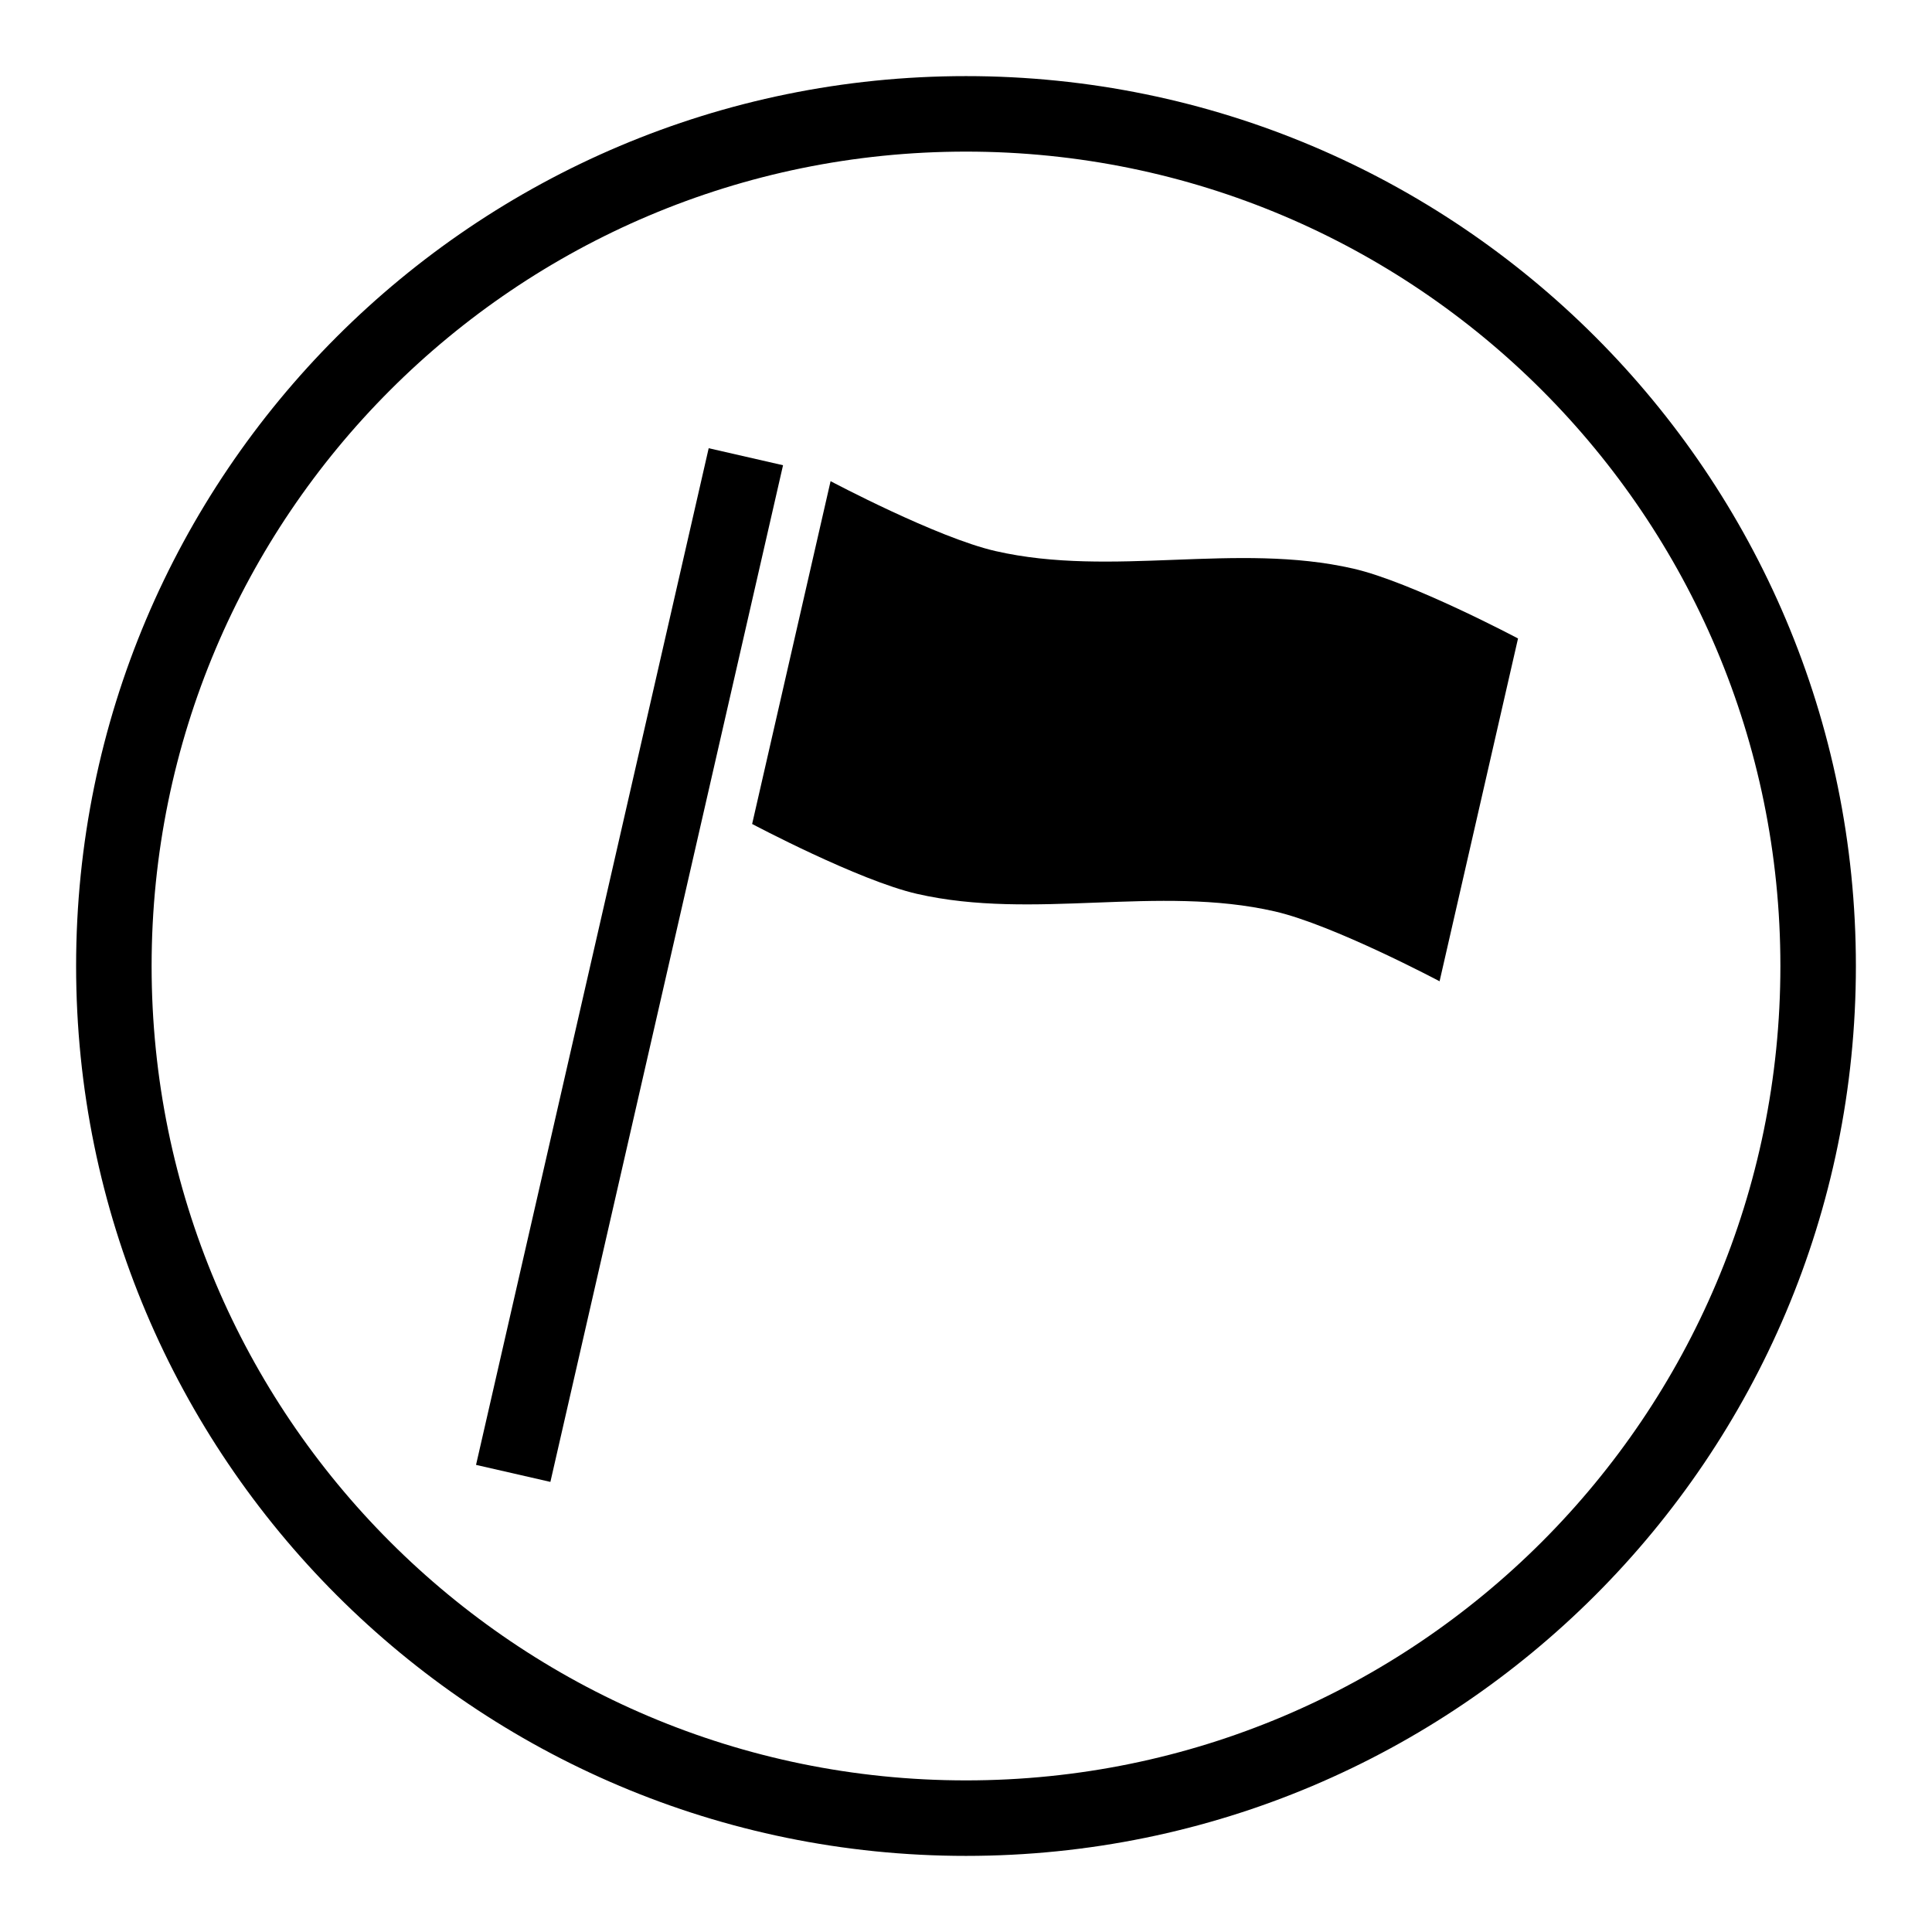
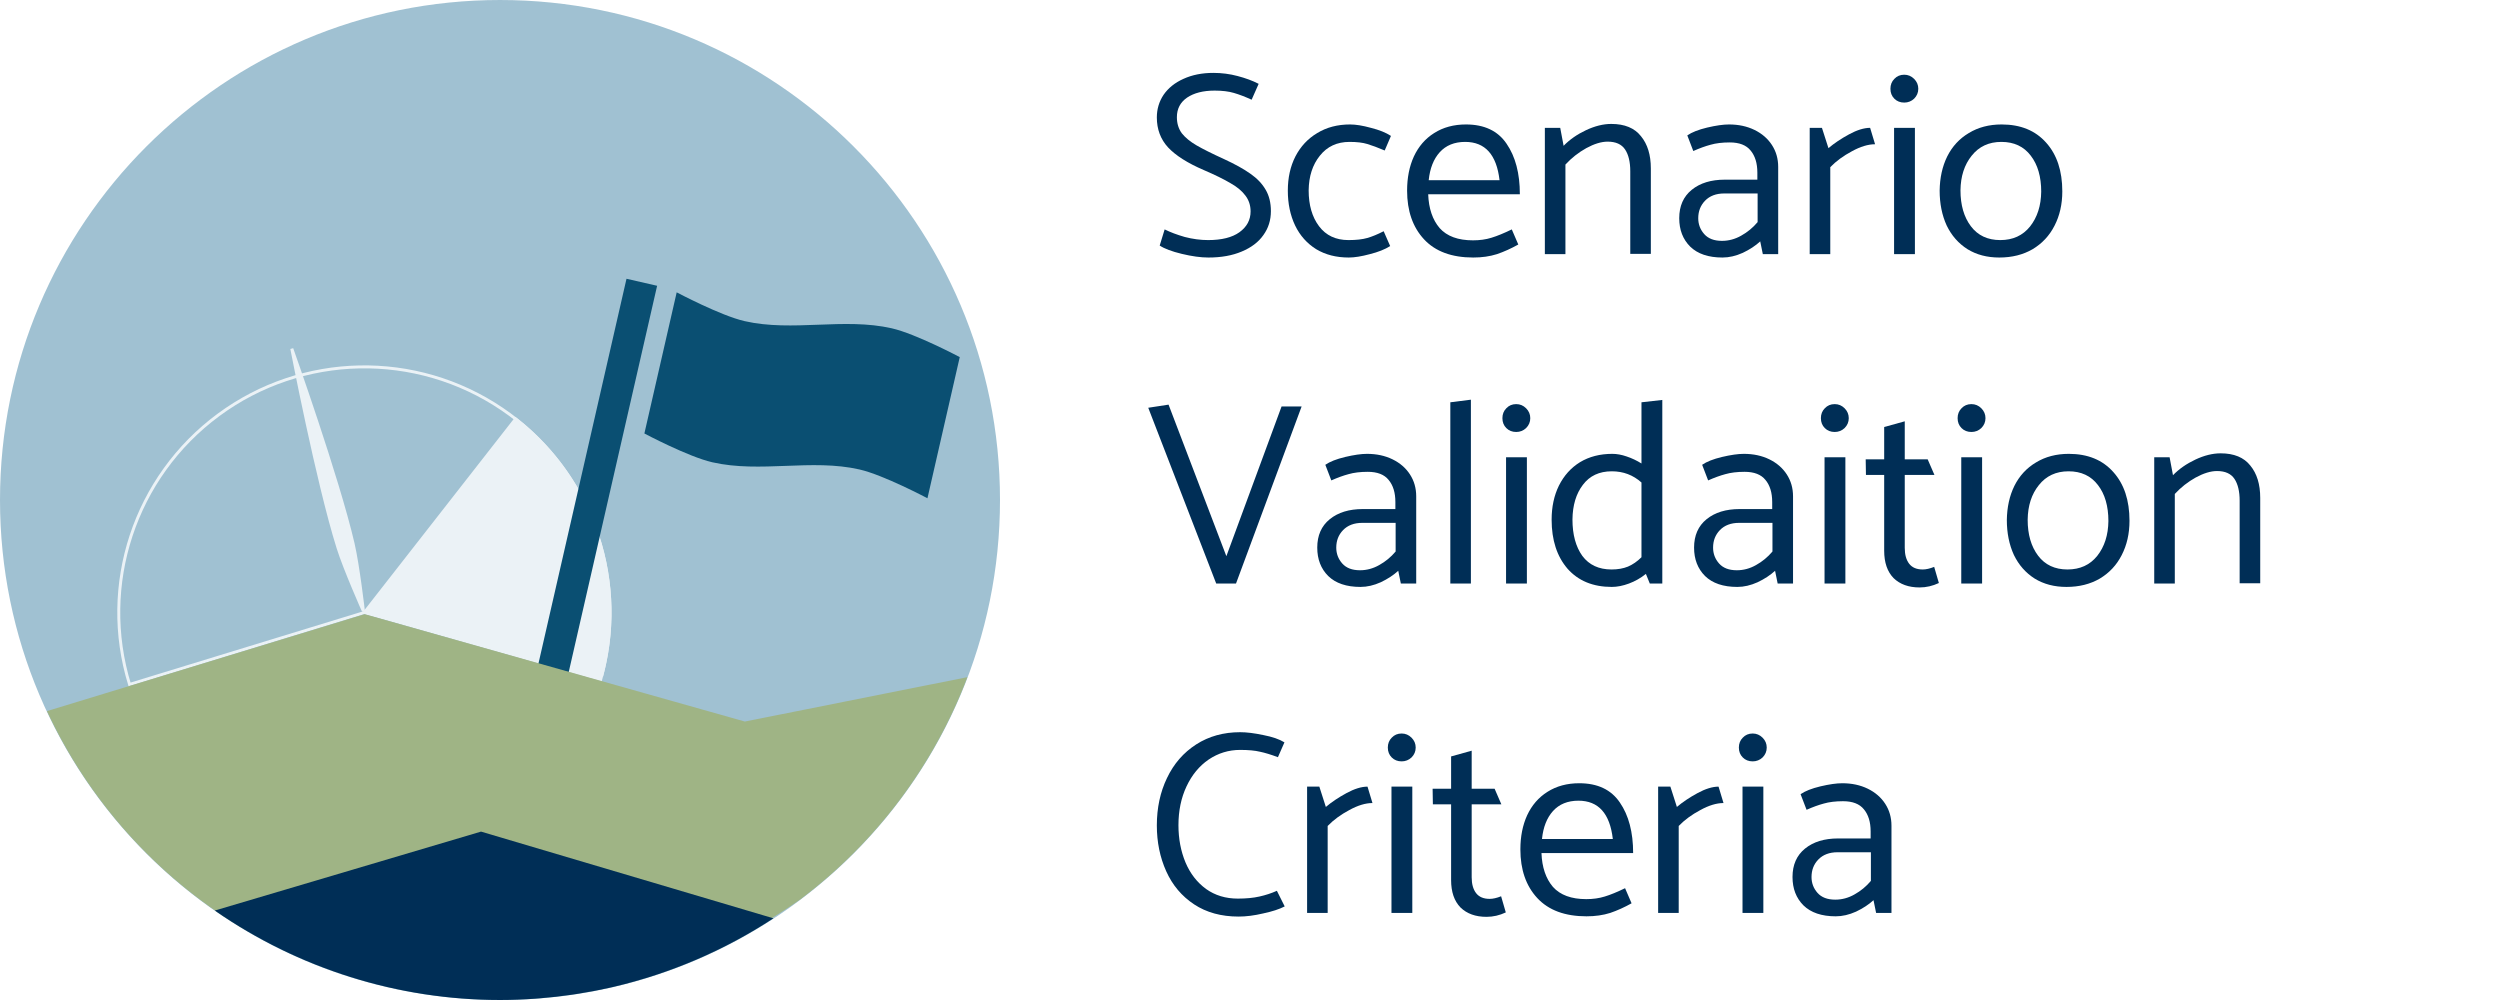
- <svg xmlns="http://www.w3.org/2000/svg" version="1.1" id="svg2" xml:space="preserve" width="3700" height="3700" viewBox="0 0 3700 3700">
+ <svg xmlns="http://www.w3.org/2000/svg" version="1.1" id="svg2" xml:space="preserve" width="640" height="256" viewBox="0 0 640 256">
  <defs id="defs6" />
  <g id="g8" transform="matrix(1.333333,0,0,-1.333333,-474.3139,3852.588)">
-     <g id="g9" transform="matrix(-1.503865,0,0,1.503865,3563.012,-963.0397)">
-       <path style="fill:none;stroke:#000000;stroke-width:72.848;stroke-dasharray:none" d="M 1420.317,2125.505 1642.519,1154.486" id="path5" />
-       <path id="path6" style="stroke-width:107.842" d="M 1339.403,2102.159 C 1339.403,2102.159 1237.749,2048.175 1181.94,2035.404 1070.323,2009.862 951.91,2044.21 840.293,2018.668 784.484,2005.898 682.83,1951.913 682.83,1951.913 L 757.753,1624.504 C 757.753,1624.504 859.407,1678.488 915.215,1691.259 1026.833,1716.801 1145.245,1682.453 1256.863,1707.994 1312.671,1720.765 1414.325,1774.75 1414.325,1774.75 Z" />
+     <path style="fill:#012e55;fill-opacity:1;stroke-width:3.846" d="m 633.802,3340.277 c -7.193,0 -12.718,-6.289 -12.718,-11.965 v -28.33 h 57.606 v 40.295 z" id="path1274" />
+     <rect style="fill:none;stroke:#012e55;stroke-width:2.835;stroke-dasharray:none;stroke-opacity:1" id="rect147" width="172.82" height="120.876" x="621.166" y="-3340.194" rx="14.137" ry="11.88" transform="scale(1,-1)" />
+     <path style="fill:#000000;stroke:#012e55;stroke-width:2.835;stroke-dasharray:none;stroke-opacity:1" d="M 678.773,3339.731 V 3219.439" id="path1020" />
+     <path style="fill:#000000;stroke:#012e55;stroke-width:2.835;stroke-dasharray:none;stroke-opacity:1" d="M 736.38,3339.731 V 3219.439" id="path1022" />
+     <path style="fill:#000000;stroke:#012e55;stroke-width:2.835;stroke-dasharray:none;stroke-opacity:1" d="M 621.288,3299.902 H 793.523" id="path1028" />
+     <path style="fill:#000000;stroke:#012e55;stroke-width:2.835;stroke-dasharray:none;stroke-opacity:1" d="M 621.288,3259.61 H 793.523" id="path1032" />
+     <g id="path1038" transform="matrix(2.834646,0,0,-2.834646,611.0355,2909.929)" />
+     <path style="fill:none;fill-opacity:1;stroke:#729628;stroke-width:2.835;stroke-dasharray:none;stroke-opacity:1" d="m 697.628,3279.585 8.202,-8.202 11.806,20.449" id="path1391" />
+     <path style="fill:none;fill-opacity:1;stroke:#729628;stroke-width:2.835;stroke-dasharray:none;stroke-opacity:1" d="m 754.628,3239.085 8.202,-8.202 11.806,20.449" id="path1519" />
+     <g id="g1648" transform="matrix(2.834646,0,0,-2.834646,611.0355,3374.93)">
+       <path style="fill:none;fill-opacity:1;stroke:#965e28;stroke-width:1;stroke-dasharray:none;stroke-opacity:1" d="m 30.474,44.003 7.595,7.595" id="path1642" />
+       <path style="fill:none;fill-opacity:1;stroke:#965e28;stroke-width:1;stroke-dasharray:none;stroke-opacity:1" d="m 30.474,51.598 7.595,-7.595" id="path1644" />
    </g>
-     <circle style="fill:none;stroke:#000000;stroke-width:108.446;stroke-dasharray:none" id="path7" transform="scale(1,-1)" cx="1743.236" cy="-1501.941" r="1223.958" />
+     <g id="g1654" transform="matrix(2.834646,0,0,-2.834646,668.0355,3415.43)">
+       <path style="fill:none;fill-opacity:1;stroke:#965e28;stroke-width:1;stroke-dasharray:none;stroke-opacity:1" d="m 30.474,44.003 7.595,7.595" id="path1650" />
+       <path style="fill:none;fill-opacity:1;stroke:#965e28;stroke-width:1;stroke-dasharray:none;stroke-opacity:1" d="m 30.474,51.598 7.595,-7.595" id="path1652" />
+     </g>
+     <g id="g472" transform="translate(-255.3001,-20.48844)">
+       <circle style="fill:#a0c1d2;fill-opacity:1;stroke:none;stroke-width:7.11" id="path1268" cx="707.036" cy="-2813.929" r="96" transform="scale(1,-1)" />
+       <g id="g2237" transform="matrix(2.461382,-1.405993,-1.405993,-2.461382,805.8115,2641.538)">
+         <path style="fill:none;fill-opacity:1;stroke:#ebf2f6;stroke-width:0.2;stroke-opacity:1" id="path1588" d="m -76.014,-12.231 a 16.637,16.637 0 0 1 -3.826,-18.836 16.637,16.637 0 0 1 16.491,-9.874 16.637,16.637 0 0 1 14.797,12.267 l -16.066,4.321 z" />
+         <path style="fill:#ebf2f6;fill-opacity:1;stroke:#ebf2f6;stroke-width:0.2;stroke-opacity:1" id="path2056" d="m -62.226,-40.817 a 16.637,16.637 0 0 1 13.76,12.478 l -16.152,3.986 z" />
+         <path style="color:#000000;fill:#ebf2f6;-inkscape-stroke:none" d="m -77.828,-37.363 c 0,0 6.027,7.023 9.413,10.161 1.135,1.052 3.637,2.888 3.637,2.888 l 0.141,-0.141 c 0,0 -1.836,-2.501 -2.888,-3.637 -3.138,-3.386 -10.161,-9.413 -10.161,-9.413 z" id="path2228" />
+       </g>
+       <path id="path6-3" style="fill:#0a4f72;fill-opacity:1;stroke:none;stroke-width:0.082;stroke-dasharray:none;stroke-opacity:1" d="m 740.96,2853.801 c 0,0 8.414,-4.468 13.034,-5.526 9.239,-2.114 19.041,0.729 28.28,-1.385 4.62,-1.057 13.034,-5.526 13.034,-5.526 l -6.202,-27.101 c 0,0 -8.414,4.469 -13.034,5.526 -9.239,2.114 -19.041,-0.729 -28.28,1.385 -4.62,1.057 -13.034,5.526 -13.034,5.526 z m -22.151,-79.116 18.393,80.376 -5.878,1.345 -18.393,-80.376 z" />
+       <path id="path1056" style="fill:#9fb485;fill-opacity:1;stroke:none;stroke-width:4.681" d="m 681.049,2792.008 -60.996,-18.609 a 96,96 0 0 1 37.138,-41.449 c 15.1,-8.655 32.06,-13.37 49.591,-13.373 20.871,0 40.858,6.676 57.854,18.633 a 96,96 0 0 1 32.136,42.709 l -42.721,-8.525 z" />
+       <path style="fill:#ebf2f6;fill-opacity:1;stroke:none;stroke-width:2.835" d="m 729.277,2775.249 25.616,95.599" id="path1885" />
+       <path id="path2511" style="fill:#002e56;fill-opacity:1;stroke:none;stroke-width:4.681" d="m 703.39,2750.261 -51.107,-15.152 a 96,96 0 0 1 54.703,-17.178 c 0.043,1e-4 0.087,0 0.13,0 a 96,96 0 0 1 6.662,0.249 c 0.332,0.024 0.662,0.052 0.993,0.079 a 96,96 0 0 1 5.963,0.672 c 0.426,0.061 0.851,0.128 1.276,0.195 a 96,96 0 0 1 5.93,1.122 c 0.304,0.067 0.608,0.138 0.911,0.208 a 96,96 0 0 1 30.681,13.159 z" />
+     </g>
+     <g aria-label="Scenario Validaition Criteria" transform="scale(1,-1)" id="text528" style="font-weight:bold;font-size:50px;-inkscape-font-specification:'sans-serif Bold';fill:#002e56;stroke:#ebf2f6;stroke-width:0.567">
+       <path d="m 578.398,-2842.296 q 1.35,0.9 4.25,1.6 2.9,0.7 5.1,0.7 3.7,0 6.4,-1.15 2.75,-1.15 4.15,-3.15 1.45,-2 1.45,-4.6 0,-2.4 -1,-4.1 -1,-1.75 -2.95,-3.1 -1.9,-1.35 -5.05,-2.8 -3.5,-1.6 -5.3,-2.65 -1.8,-1.05 -2.8,-2.3 -0.95,-1.3 -0.95,-3.1 0,-2.4 1.95,-3.75 2,-1.35 5.3,-1.35 2.2,0 3.7,0.45 1.55,0.45 3.4,1.3 l 1.35,-3.05 q -1.75,-0.9 -4.05,-1.5 -2.25,-0.6 -4.65,-0.6 -3.25,0 -5.75,1.15 -2.45,1.1 -3.8,3.05 -1.3,1.95 -1.3,4.35 0,3.4 2.15,5.75 2.2,2.35 6.85,4.35 3.25,1.4 5.1,2.5 1.9,1.05 2.9,2.4 1,1.3 1,3.05 0,2.45 -2.15,4 -2.1,1.5 -6,1.5 -2.2,0 -4.5,-0.6 -2.25,-0.65 -3.85,-1.45 z" style="font-weight:normal;font-family:Catamaran;-inkscape-font-specification:Catamaran;stroke:none;stroke-width:0.567" id="path2081" />
+       <path d="m 621.398,-2845.046 q -1.75,0.9 -3.15,1.3 -1.4,0.4 -3.6,0.4 -3.65,0 -5.65,-2.65 -2,-2.65 -2,-6.9 0.05,-4.05 2.15,-6.65 2.1,-2.65 5.7,-2.65 2.1,0 3.4,0.4 1.35,0.4 3.35,1.25 l 1.2,-2.8 q -1.45,-0.95 -3.85,-1.55 -2.35,-0.65 -4,-0.65 -3.6,0 -6.3,1.65 -2.7,1.6 -4.2,4.5 -1.45,2.85 -1.45,6.55 0,3.75 1.4,6.7 1.4,2.9 4.05,4.55 2.65,1.6 6.25,1.6 1.65,0 4.05,-0.65 2.4,-0.6 3.9,-1.55 z" style="font-weight:normal;font-family:Catamaran;-inkscape-font-specification:Catamaran;stroke:none;stroke-width:0.567" id="path2083" />
+       <path d="m 647.548,-2852.146 q 0,-6 -2.55,-9.7 -2.5,-3.7 -7.8,-3.7 -3.5,0 -6.1,1.65 -2.55,1.6 -3.9,4.5 -1.3,2.85 -1.3,6.55 0,5.85 3.25,9.35 3.25,3.5 9.45,3.5 2.5,0 4.55,-0.65 2.05,-0.7 4.1,-1.85 l -1.25,-2.9 q -2.25,1.1 -3.9,1.6 -1.6,0.5 -3.55,0.5 -4.3,0 -6.4,-2.35 -2.05,-2.4 -2.2,-6.5 z m -17.5,-2.7 q 0.35,-3.4 2.1,-5.35 1.8,-2 4.9,-2 5.75,0 6.6,7.35 z" style="font-weight:normal;font-family:Catamaran;-inkscape-font-specification:Catamaran;stroke:none;stroke-width:0.567" id="path2085" />
+       <path d="m 656.298,-2857.846 q 1.75,-1.9 4,-3.15 2.3,-1.25 4.1,-1.25 2.35,0 3.35,1.5 1,1.5 1,4.2 v 15.85 h 3.95 v -16.4 q 0,-3.9 -1.9,-6.2 -1.85,-2.35 -5.7,-2.35 -2.3,0 -4.85,1.2 -2.55,1.2 -4.3,3 l -0.65,-3.45 h -2.95 v 24.25 h 3.95 z" style="font-weight:normal;font-family:Catamaran;-inkscape-font-specification:Catamaran;stroke:none;stroke-width:0.567" id="path2087" />
+       <path d="m 680.848,-2860.446 q 1.8,-0.8 3.3,-1.2 1.55,-0.45 3.7,-0.45 2.75,0 4,1.55 1.3,1.55 1.3,4.25 v 1.35 h -6.25 q -3.95,0 -6.35,1.95 -2.4,1.95 -2.4,5.45 0,3.35 2.1,5.45 2.15,2.1 6.2,2.1 1.9,0 3.9,-0.9 2,-0.95 3.35,-2.2 l 0.5,2.45 h 2.95 v -16.75 q 0,-2.35 -1.2,-4.2 -1.2,-1.85 -3.35,-2.9 -2.15,-1.05 -4.9,-1.05 -1.65,0 -4.2,0.6 -2.5,0.6 -3.8,1.5 z m 0.95,12.9 q 0,-2 1.3,-3.35 1.35,-1.4 3.7,-1.4 h 6.4 v 5.5 q -1.35,1.6 -3.15,2.6 -1.75,1 -3.7,1 -2.25,0 -3.4,-1.3 -1.15,-1.3 -1.15,-3.05 z" style="font-weight:normal;font-family:Catamaran;-inkscape-font-specification:Catamaran;stroke:none;stroke-width:0.567" id="path2089" />
+       <path d="m 707.148,-2857.346 q 1.7,-1.75 4.15,-3.05 2.45,-1.35 4.45,-1.35 l -0.95,-3.15 q -1.75,0 -4.05,1.25 -2.3,1.25 -3.95,2.65 l -1.25,-3.9 h -2.35 v 24.25 h 3.95 z" style="font-weight:normal;font-family:Catamaran;-inkscape-font-specification:Catamaran;stroke:none;stroke-width:0.567" id="path2091" />
+       <path d="m 721.348,-2869.746 q 1.1,0 1.9,-0.75 0.8,-0.8 0.8,-1.9 0,-1.1 -0.8,-1.9 -0.8,-0.8 -1.9,-0.8 -1.15,0 -1.9,0.8 -0.75,0.75 -0.75,1.9 0,1.15 0.75,1.9 0.75,0.75 1.9,0.75 z m 2.05,29.1 v -24.25 h -4 v 24.25 z" style="font-weight:normal;font-family:Catamaran;-inkscape-font-specification:Catamaran;stroke:none;stroke-width:0.567" id="path2093" />
+       <path d="m 751.698,-2852.696 q 0,3.7 -1.5,6.6 -1.45,2.85 -4.2,4.5 -2.75,1.6 -6.4,1.6 -3.5,0 -6.1,-1.6 -2.6,-1.65 -4,-4.55 -1.35,-2.95 -1.35,-6.7 0.05,-3.7 1.45,-6.55 1.45,-2.9 4.15,-4.5 2.7,-1.65 6.3,-1.65 5.45,0 8.55,3.5 3.1,3.45 3.1,9.35 z m -11.9,9.35 q 3.6,0 5.7,-2.6 2.1,-2.65 2.15,-6.7 0,-4.3 -2,-6.9 -2,-2.65 -5.65,-2.65 -3.6,0 -5.7,2.65 -2.1,2.6 -2.15,6.65 0,4.25 2,6.9 2,2.65 5.65,2.65 z" style="font-weight:normal;font-family:Catamaran;-inkscape-font-specification:Catamaran;stroke:none;stroke-width:0.567" id="path2095" />
+       <path d="m 580.098,-2811.752 -3.9,0.6 13.05,33.75 h 3.8 l 12.6,-34 h -3.85 l -10.6,28.75 z" style="font-weight:normal;font-family:Catamaran;-inkscape-font-specification:Catamaran;stroke:none;stroke-width:0.567" id="path2097" />
+       <path d="m 611.348,-2797.202 q 1.8,-0.8 3.3,-1.2 1.55,-0.45 3.7,-0.45 2.75,0 4,1.55 1.3,1.55 1.3,4.25 v 1.35 h -6.25 q -3.95,0 -6.35,1.95 -2.4,1.95 -2.4,5.45 0,3.35 2.1,5.45 2.15,2.1 6.2,2.1 1.9,0 3.9,-0.9 2,-0.95 3.35,-2.2 l 0.5,2.45 h 2.95 v -16.75 q 0,-2.35 -1.2,-4.2 -1.2,-1.85 -3.35,-2.9 -2.15,-1.05 -4.9,-1.05 -1.65,0 -4.2,0.6 -2.5,0.6 -3.8,1.5 z m 0.95,12.9 q 0,-2 1.3,-3.35 1.35,-1.4 3.7,-1.4 h 6.4 v 5.5 q -1.35,1.6 -3.15,2.6 -1.75,1 -3.7,1 -2.25,0 -3.4,-1.3 -1.15,-1.3 -1.15,-3.05 z" style="font-weight:normal;font-family:Catamaran;-inkscape-font-specification:Catamaran;stroke:none;stroke-width:0.567" id="path2099" />
+       <path d="m 638.148,-2777.402 v -35.3 l -3.95,0.5 v 34.8 z" style="font-weight:normal;font-family:Catamaran;-inkscape-font-specification:Catamaran;stroke:none;stroke-width:0.567" id="path2101" />
+       <path d="m 646.848,-2806.502 q 1.1,0 1.9,-0.75 0.8,-0.8 0.8,-1.9 0,-1.1 -0.8,-1.9 -0.8,-0.8 -1.9,-0.8 -1.15,0 -1.9,0.8 -0.75,0.75 -0.75,1.9 0,1.15 0.75,1.9 0.75,0.75 1.9,0.75 z m 2.05,29.1 v -24.25 h -4 v 24.25 z" style="font-weight:normal;font-family:Catamaran;-inkscape-font-specification:Catamaran;stroke:none;stroke-width:0.567" id="path2103" />
+       <path d="m 674.898,-2812.652 v 35.25 h -2.4 l -0.75,-1.85 q -1.5,1.2 -3.25,1.85 -1.75,0.65 -3.3,0.65 -5.4,0 -8.5,-3.5 -3.05,-3.55 -3.05,-9.4 0,-3.7 1.4,-6.55 1.45,-2.9 4.05,-4.5 2.65,-1.6 6.2,-1.6 1.3,0 2.75,0.5 1.5,0.5 2.85,1.35 v -11.75 z m -9.75,32.55 q 1.8,0 3.15,-0.55 1.4,-0.6 2.6,-1.8 v -14.35 q -2.4,-2.15 -5.7,-2.15 -3.6,0 -5.55,2.6 -1.95,2.55 -2,6.65 0,4.35 1.9,7 1.95,2.6 5.6,2.6 z" style="font-weight:normal;font-family:Catamaran;-inkscape-font-specification:Catamaran;stroke:none;stroke-width:0.567" id="path2105" />
+       <path d="m 683.698,-2797.202 q 1.8,-0.8 3.3,-1.2 1.55,-0.45 3.7,-0.45 2.75,0 4,1.55 1.3,1.55 1.3,4.25 v 1.35 h -6.25 q -3.95,0 -6.35,1.95 -2.4,1.95 -2.4,5.45 0,3.35 2.1,5.45 2.15,2.1 6.2,2.1 1.9,0 3.9,-0.9 2,-0.95 3.35,-2.2 l 0.5,2.45 h 2.95 v -16.75 q 0,-2.35 -1.2,-4.2 -1.2,-1.85 -3.35,-2.9 -2.15,-1.05 -4.9,-1.05 -1.65,0 -4.2,0.6 -2.5,0.6 -3.8,1.5 z m 0.95,12.9 q 0,-2 1.3,-3.35 1.35,-1.4 3.7,-1.4 h 6.4 v 5.5 q -1.35,1.6 -3.15,2.6 -1.75,1 -3.7,1 -2.25,0 -3.4,-1.3 -1.15,-1.3 -1.15,-3.05 z" style="font-weight:normal;font-family:Catamaran;-inkscape-font-specification:Catamaran;stroke:none;stroke-width:0.567" id="path2107" />
+       <path d="m 707.998,-2806.502 q 1.1,0 1.9,-0.75 0.8,-0.8 0.8,-1.9 0,-1.1 -0.8,-1.9 -0.8,-0.8 -1.9,-0.8 -1.15,0 -1.9,0.8 -0.75,0.75 -0.75,1.9 0,1.15 0.75,1.9 0.75,0.75 1.9,0.75 z m 2.05,29.1 v -24.25 h -4 v 24.25 z" style="font-weight:normal;font-family:Catamaran;-inkscape-font-specification:Catamaran;stroke:none;stroke-width:0.567" id="path2109" />
+       <path d="m 721.448,-2801.252 v -7.3 l -3.95,1.1 v 6.2 h -3.55 l 0.05,3 h 3.5 v 14.55 q 0,3.4 1.8,5.25 1.85,1.8 5,1.8 1.9,0 3.7,-0.85 l -0.9,-3.1 q -1.25,0.5 -2.2,0.5 -1.75,0 -2.6,-1.1 -0.85,-1.1 -0.85,-3.05 v -14 h 5.7 l -1.3,-3 z" style="font-weight:normal;font-family:Catamaran;-inkscape-font-specification:Catamaran;stroke:none;stroke-width:0.567" id="path2111" />
+       <path d="m 734.248,-2806.502 q 1.1,0 1.9,-0.75 0.8,-0.8 0.8,-1.9 0,-1.1 -0.8,-1.9 -0.8,-0.8 -1.9,-0.8 -1.15,0 -1.9,0.8 -0.75,0.75 -0.75,1.9 0,1.15 0.75,1.9 0.75,0.75 1.9,0.75 z m 2.05,29.1 v -24.25 h -4 v 24.25 z" style="font-weight:normal;font-family:Catamaran;-inkscape-font-specification:Catamaran;stroke:none;stroke-width:0.567" id="path2113" />
+       <path d="m 764.598,-2789.452 q 0,3.7 -1.5,6.6 -1.45,2.85 -4.2,4.5 -2.75,1.6 -6.4,1.6 -3.5,0 -6.1,-1.6 -2.6,-1.65 -4,-4.55 -1.35,-2.95 -1.35,-6.7 0.05,-3.7 1.45,-6.55 1.45,-2.9 4.15,-4.5 2.7,-1.65 6.3,-1.65 5.45,0 8.55,3.5 3.1,3.45 3.1,9.35 z m -11.9,9.35 q 3.6,0 5.7,-2.6 2.1,-2.65 2.15,-6.7 0,-4.3 -2,-6.9 -2,-2.65 -5.65,-2.65 -3.6,0 -5.7,2.65 -2.1,2.6 -2.15,6.65 0,4.25 2,6.9 2,2.65 5.65,2.65 z" style="font-weight:normal;font-family:Catamaran;-inkscape-font-specification:Catamaran;stroke:none;stroke-width:0.567" id="path2115" />
+       <path d="m 773.298,-2794.602 q 1.75,-1.9 4,-3.15 2.3,-1.25 4.1,-1.25 2.35,0 3.35,1.5 1,1.5 1,4.2 v 15.85 h 3.95 v -16.4 q 0,-3.9 -1.9,-6.2 -1.85,-2.35 -5.7,-2.35 -2.3,0 -4.85,1.2 -2.55,1.2 -4.3,3 l -0.65,-3.45 h -2.95 v 24.25 h 3.95 z" style="font-weight:normal;font-family:Catamaran;-inkscape-font-specification:Catamaran;stroke:none;stroke-width:0.567" id="path2117" />
+       <path d="m 602.348,-2746.909 q -1.45,-0.9 -4.05,-1.4 -2.6,-0.55 -4.45,-0.55 -4.8,0 -8.45,2.35 -3.65,2.35 -5.6,6.45 -1.95,4.05 -1.95,9.1 0,4.8 1.8,8.8 1.8,4 5.35,6.35 3.55,2.35 8.55,2.35 2.15,0 4.7,-0.6 2.6,-0.55 4.15,-1.35 l -1.5,-3 q -1.55,0.7 -3.35,1.1 -1.75,0.4 -4.15,0.4 -3.5,0 -6.1,-1.85 -2.6,-1.9 -3.95,-5.1 -1.35,-3.25 -1.35,-7.15 0,-4.15 1.55,-7.45 1.55,-3.3 4.25,-5.15 2.75,-1.85 6.05,-1.85 2.35,0 3.8,0.35 1.45,0.3 3.45,1.05 z" style="font-weight:normal;font-family:Catamaran;-inkscape-font-specification:Catamaran;stroke:none;stroke-width:0.567" id="path2119" />
+       <path d="m 610.648,-2730.858 q 1.7,-1.75 4.15,-3.05 2.45,-1.35 4.45,-1.35 l -0.95,-3.15 q -1.75,0 -4.05,1.25 -2.3,1.25 -3.95,2.65 l -1.25,-3.9 h -2.35 v 24.25 h 3.95 z" style="font-weight:normal;font-family:Catamaran;-inkscape-font-specification:Catamaran;stroke:none;stroke-width:0.567" id="path2121" />
+       <path d="m 624.848,-2743.258 q 1.1,0 1.9,-0.75 0.8,-0.8 0.8,-1.9 0,-1.1 -0.8,-1.9 -0.8,-0.8 -1.9,-0.8 -1.15,0 -1.9,0.8 -0.75,0.75 -0.75,1.9 0,1.15 0.75,1.9 0.75,0.75 1.9,0.75 z m 2.05,29.1 v -24.25 h -4 v 24.25 z" style="font-weight:normal;font-family:Catamaran;-inkscape-font-specification:Catamaran;stroke:none;stroke-width:0.567" id="path2123" />
+       <path d="m 638.298,-2738.008 v -7.3 l -3.95,1.1 v 6.2 h -3.55 l 0.05,3 h 3.5 v 14.55 q 0,3.4 1.8,5.25 1.85,1.8 5,1.8 1.9,0 3.7,-0.85 l -0.9,-3.1 q -1.25,0.5 -2.2,0.5 -1.75,0 -2.6,-1.1 -0.85,-1.1 -0.85,-3.05 v -14 h 5.7 l -1.3,-3 z" style="font-weight:normal;font-family:Catamaran;-inkscape-font-specification:Catamaran;stroke:none;stroke-width:0.567" id="path2125" />
+       <path d="m 669.298,-2725.659 q 0,-6 -2.55,-9.7 -2.5,-3.7 -7.8,-3.7 -3.5,0 -6.1,1.65 -2.55,1.6 -3.9,4.5 -1.3,2.85 -1.3,6.55 0,5.85 3.25,9.35 3.25,3.5 9.45,3.5 2.5,0 4.55,-0.65 2.05,-0.7 4.1,-1.85 l -1.25,-2.9 q -2.25,1.1 -3.9,1.6 -1.6,0.5 -3.55,0.5 -4.3,0 -6.4,-2.35 -2.05,-2.4 -2.2,-6.5 z m -17.5,-2.7 q 0.35,-3.4 2.1,-5.35 1.8,-2 4.9,-2 5.75,0 6.6,7.35 z" style="font-weight:normal;font-family:Catamaran;-inkscape-font-specification:Catamaran;stroke:none;stroke-width:0.567" id="path2127" />
+       <path d="m 678.048,-2730.858 q 1.7,-1.75 4.15,-3.05 2.45,-1.35 4.45,-1.35 l -0.95,-3.15 q -1.75,0 -4.05,1.25 -2.3,1.25 -3.95,2.65 l -1.25,-3.9 h -2.35 v 24.25 h 3.95 z" style="font-weight:normal;font-family:Catamaran;-inkscape-font-specification:Catamaran;stroke:none;stroke-width:0.567" id="path2129" />
+       <path d="m 692.248,-2743.258 q 1.1,0 1.9,-0.75 0.8,-0.8 0.8,-1.9 0,-1.1 -0.8,-1.9 -0.8,-0.8 -1.9,-0.8 -1.15,0 -1.9,0.8 -0.75,0.75 -0.75,1.9 0,1.15 0.75,1.9 0.75,0.75 1.9,0.75 z m 2.05,29.1 v -24.25 h -4 v 24.25 z" style="font-weight:normal;font-family:Catamaran;-inkscape-font-specification:Catamaran;stroke:none;stroke-width:0.567" id="path2131" />
+       <path d="m 702.598,-2733.959 q 1.8,-0.8 3.3,-1.2 1.55,-0.45 3.7,-0.45 2.75,0 4,1.55 1.3,1.55 1.3,4.25 v 1.35 h -6.25 q -3.95,0 -6.35,1.95 -2.4,1.95 -2.4,5.45 0,3.35 2.1,5.45 2.15,2.1 6.2,2.1 1.9,0 3.9,-0.9 2,-0.95 3.35,-2.2 l 0.5,2.45 h 2.95 v -16.75 q 0,-2.35 -1.2,-4.2 -1.2,-1.85 -3.35,-2.9 -2.15,-1.05 -4.9,-1.05 -1.65,0 -4.2,0.6 -2.5,0.6 -3.8,1.5 z m 0.95,12.9 q 0,-2 1.3,-3.35 1.35,-1.4 3.7,-1.4 h 6.4 v 5.5 q -1.35,1.6 -3.15,2.6 -1.75,1 -3.7,1 -2.25,0 -3.4,-1.3 -1.15,-1.3 -1.15,-3.05 z" style="font-weight:normal;font-family:Catamaran;-inkscape-font-specification:Catamaran;stroke:none;stroke-width:0.567" id="path2133" />
+     </g>
  </g>
</svg>
